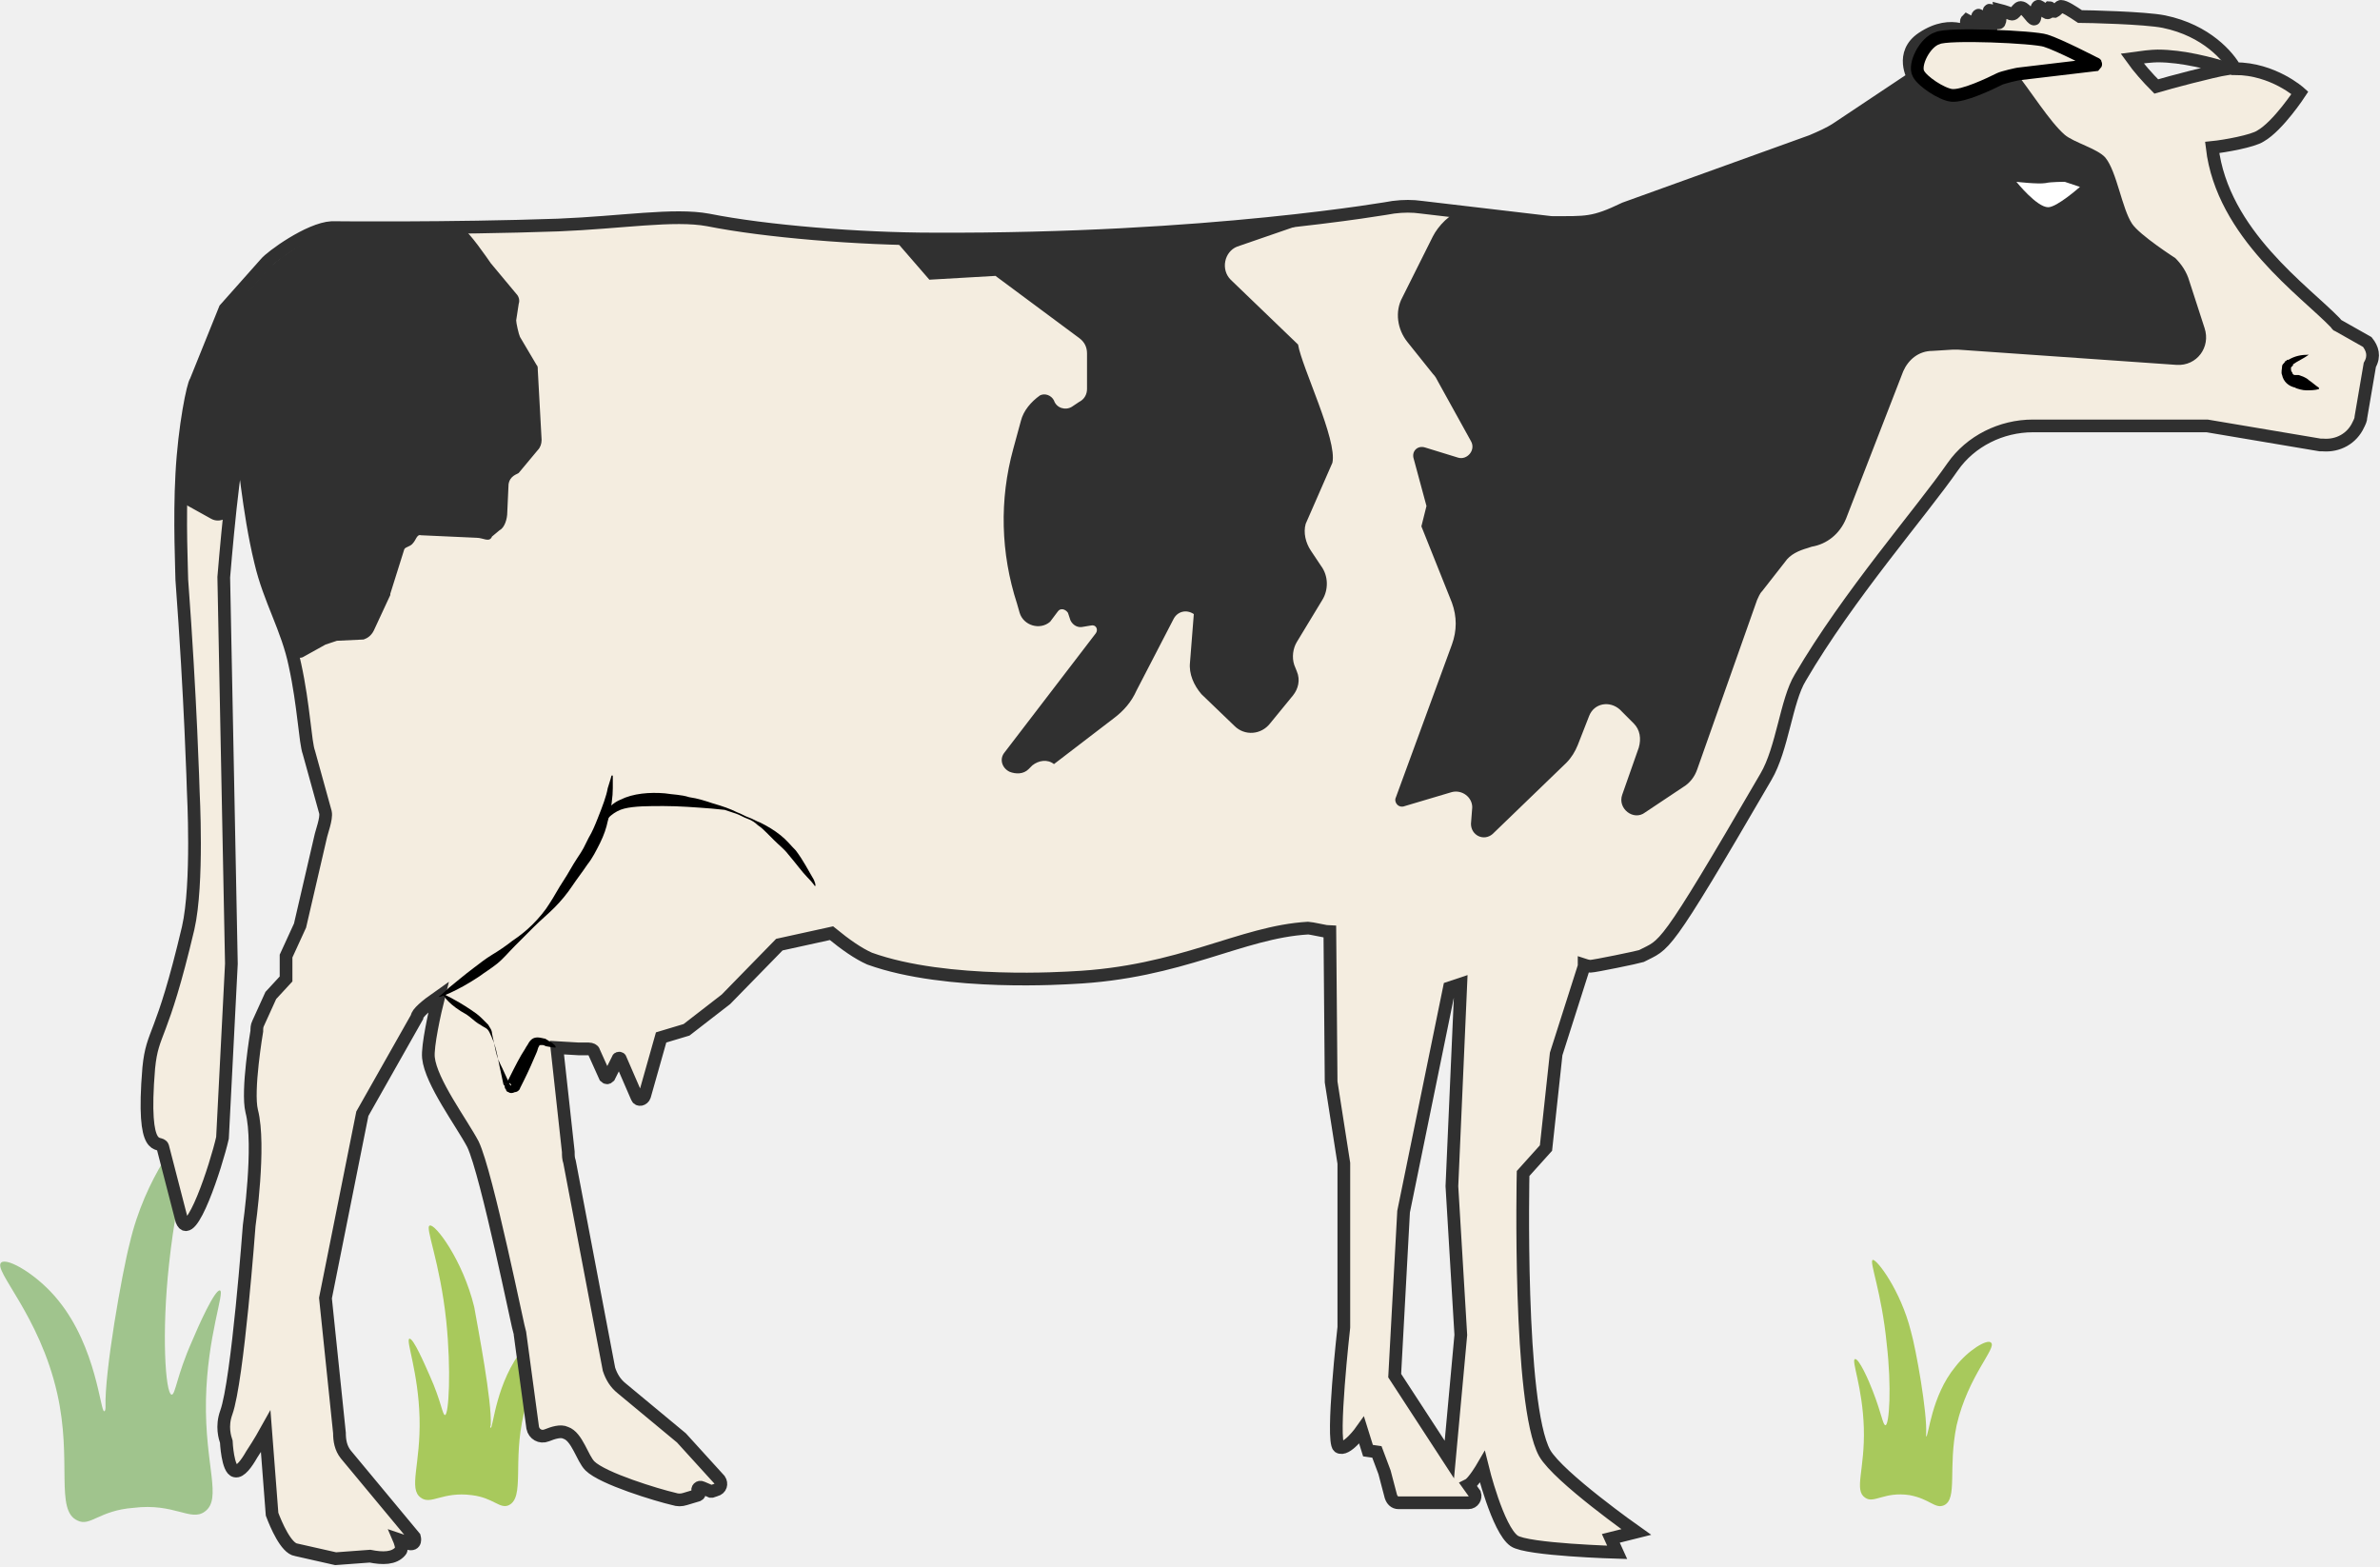
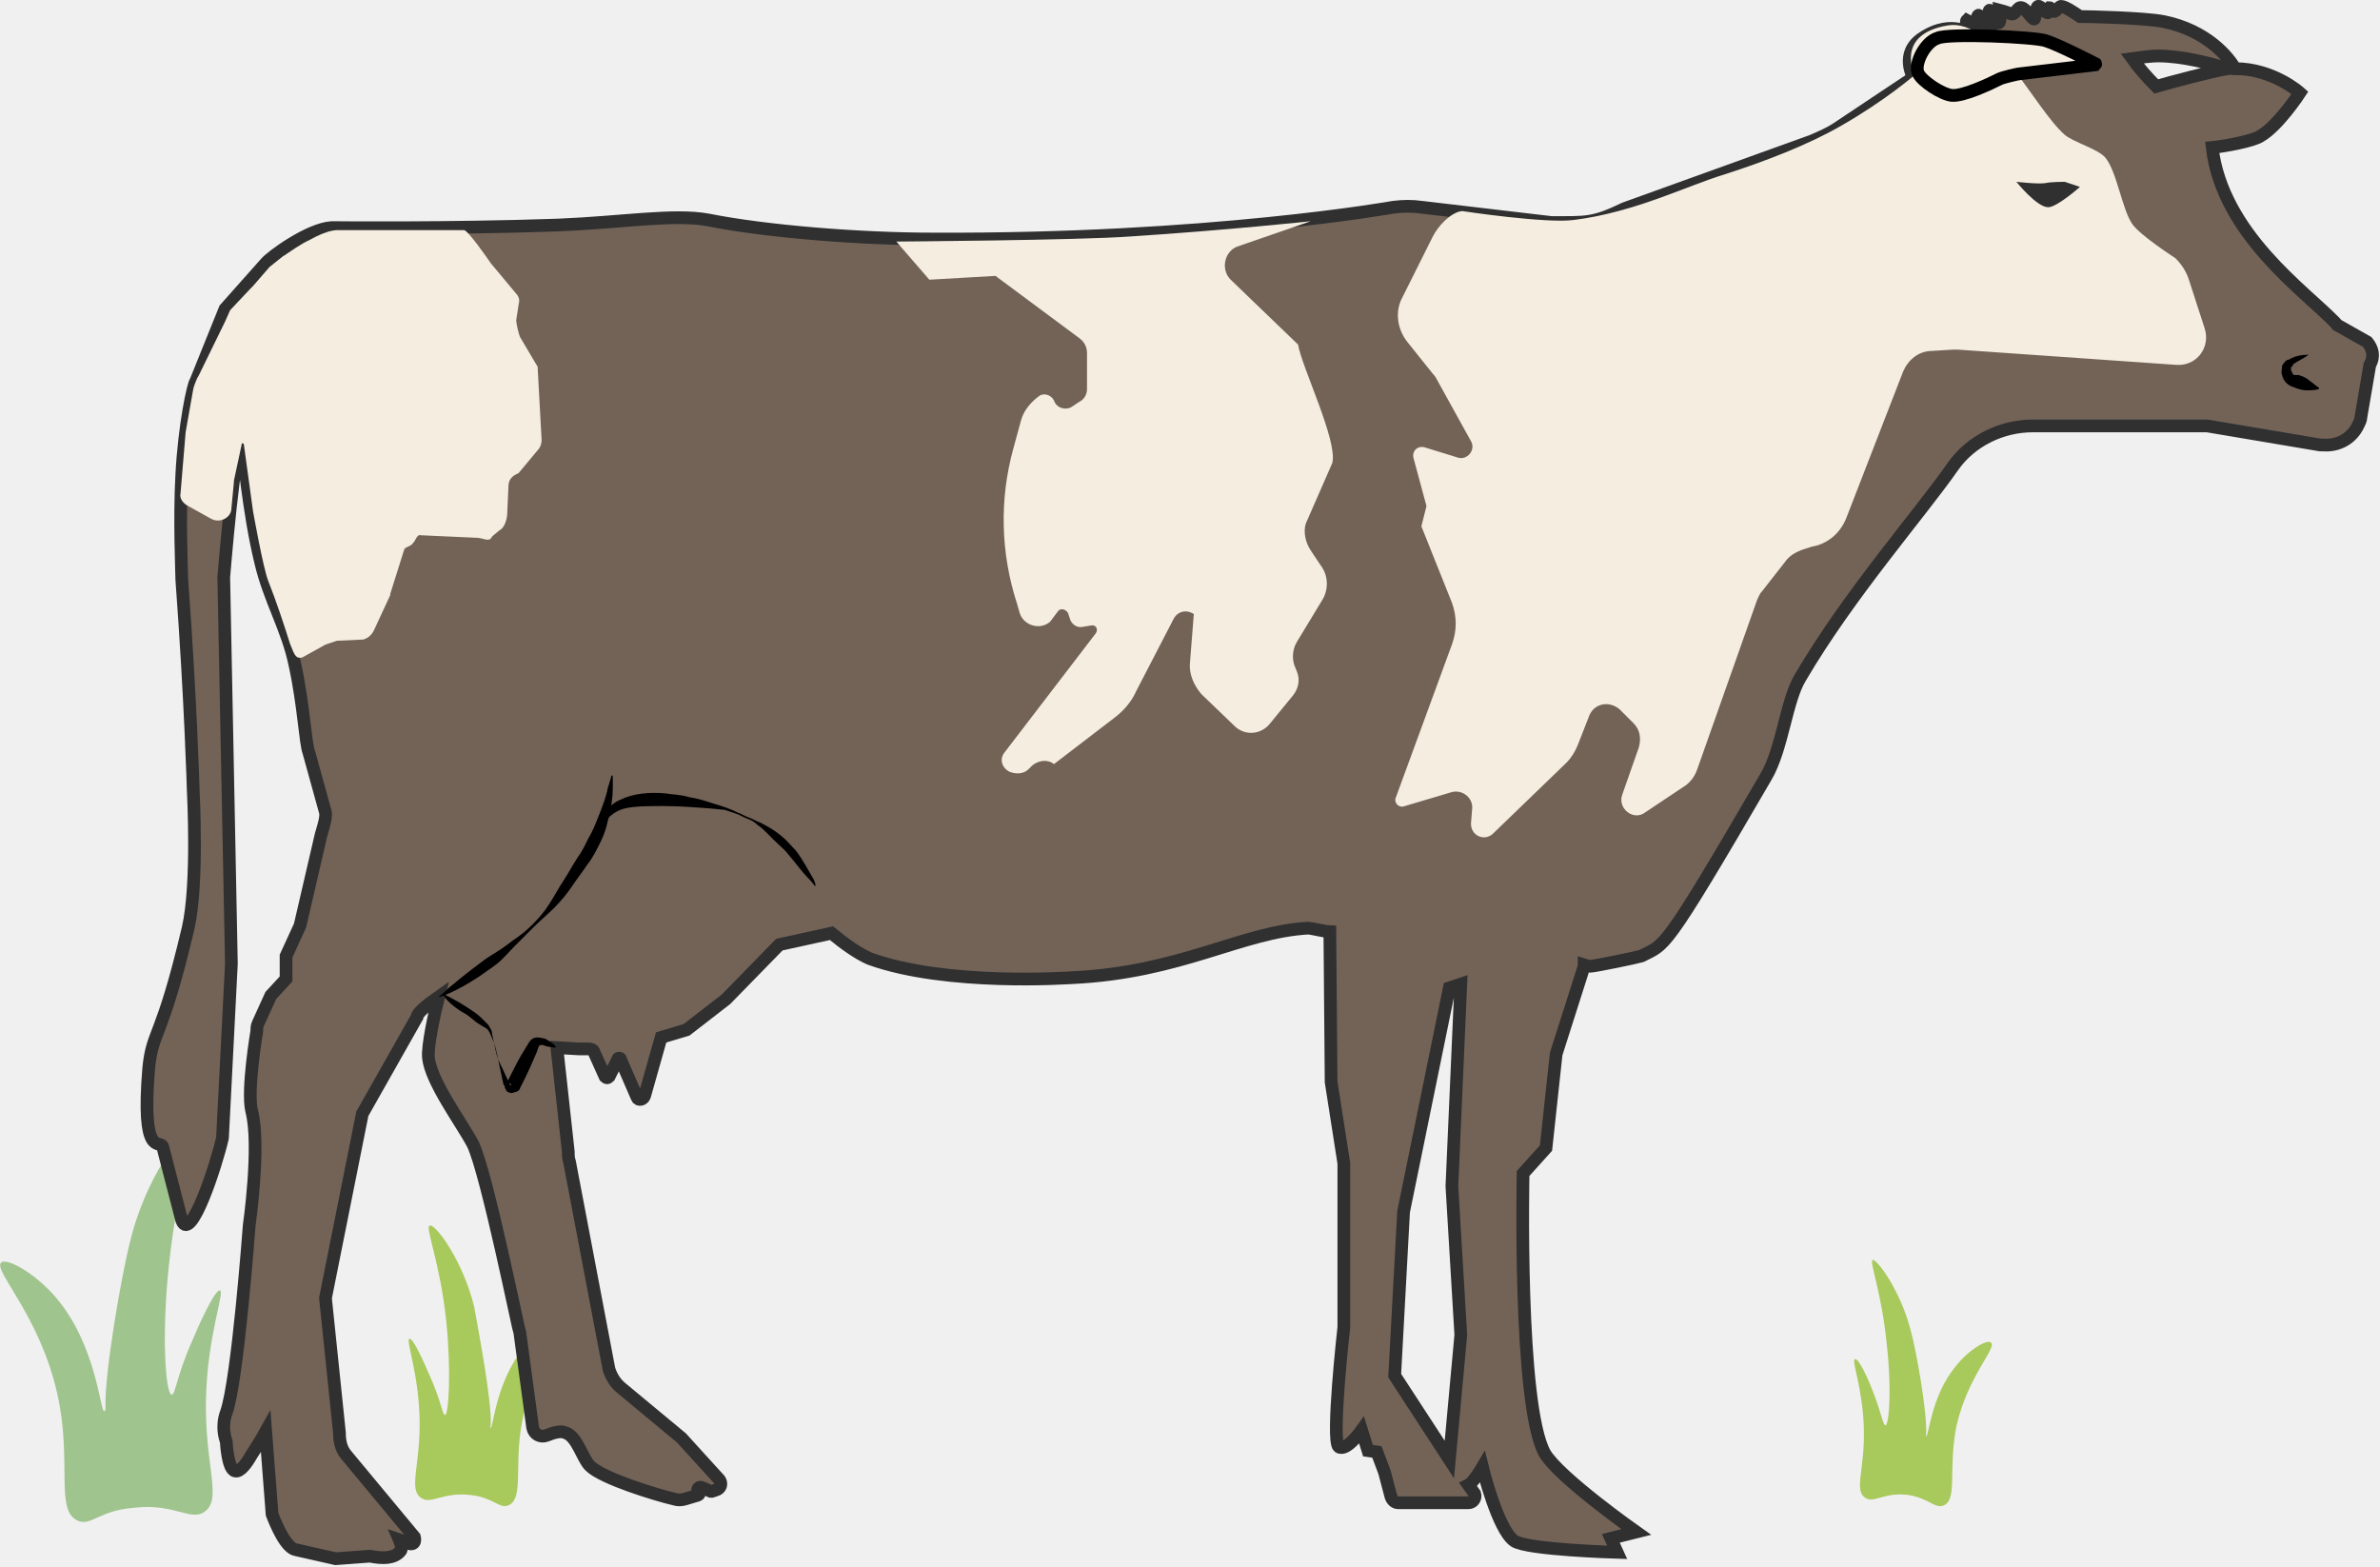
<svg xmlns="http://www.w3.org/2000/svg" viewBox="0 0 187.2 123.2">
  <path fill="#A8C95C" d="M40 118.4c1.3-.6.3-3.4 1.2-7.2 1-4.5 3.7-7 3.2-7.4-.4-.3-2.1.7-3.2 2.2-2.2 2.7-2.4 6.3-2.6 6.3-.1 0 0-.2 0-.2.1-1.9-1-7.6-1.3-9.3-.9-3.7-3.1-6.6-3.5-6.4-.4.1.8 2.8 1.3 7.5.4 3.9.2 7.4-.1 7.4-.2 0-.3-1.1-1.2-3.1-.4-.9-1.3-3-1.6-2.9-.3.1.7 2.6.8 6.2.1 3.7-.9 5.6.1 6.3.8.6 1.7-.5 4-.2 1.7.2 2.2 1.1 2.9.8z" />
  <path fill="#A0C48D" d="M6.1 119.6c-1.8-.8-.4-4.7-1.6-10-1.4-6.2-5.1-9.7-4.4-10.3.5-.4 2.9 1 4.5 3 3 3.7 3.3 8.8 3.6 8.7.1 0 .1-.3.1-.3-.1-2.7 1.3-10.6 1.9-12.9 1.2-5.2 4.3-9.1 4.8-8.9.5.2-1 3.9-1.7 10.5-.6 5.4-.3 10.2.2 10.3.3 0 .4-1.5 1.6-4.2.5-1.2 1.8-4.1 2.2-4 .4.1-1 3.6-1.1 8.6-.1 5.2 1.3 7.8-.1 8.8-1.1.8-2.4-.7-5.6-.3-2.7.2-3.4 1.5-4.4 1z" />
  <path fill="#A8C95C" d="M152.9 118.4c1.1-.5.3-2.9 1-6.3.9-3.9 3.2-6.1 2.7-6.5-.3-.3-1.8.6-2.8 1.9-1.9 2.3-2.1 5.5-2.3 5.5v-.2c.1-1.7-.8-6.7-1.2-8.1-.8-3.2-2.7-5.7-3-5.6-.3.1.7 2.5 1.1 6.6.4 3.4.2 6.4-.1 6.4-.2 0-.3-.9-1-2.7-.3-.8-1.1-2.6-1.4-2.5-.3.1.6 2.2.7 5.4.1 3.3-.8 4.9.1 5.5.7.5 1.5-.5 3.5-.2 1.6.3 2 1.1 2.7.8z" />
-   <path fill="#F4EDE0" d="M186.2 26.9l-2.3-1.3c-.1 0-.1-.1-.2-.2-2.4-2.5-8.9-7-9.7-13.8 1-.1 3.2-.5 3.8-.9 1.4-.8 3.1-3.4 3.1-3.4s-2.1-1.9-5.1-1.9c-.5-.9-2.2-3-5.6-3.7-1.5-.3-6-.4-6.6-.4-.6-.4-1.2-.8-1.5-.8-.1 0-.3.3-.5.4-.2 0-.3-.3-.4-.3-.1.1 0 .3-.1.4-.2.1-.6-.6-.8-.5-.2.1-.2 1-.3 1-.2 0-.6-.8-1-.9-.3-.1-.5.6-.8.5-.5-.2-.9-.3-.9-.3s.1 1-.1 1c-.1 0-.6-1-.7-1-.2 0 .3 1.3.1 1.4-.1.1-.9-1.1-1-1-.3.3.5.8.2 1l-1.1-.6c-.2.2.5 1.2.5 1.2s-1.6-1.4-4 .2c-1.8 1.2-.7 3.1-.7 3.1l-6 4c-.6.4-1.3.7-2 1l-14.7 5.3c-2.5 1.2-3 1.1-5.8 1.1l-10.2-1.2c-.7-.1-1.4-.1-2.2 0 0 0-14.5 2.6-36.2 2.5-5.8 0-13.2-.6-17.7-1.5-2.7-.5-6.8.2-11.8.4-8.5.3-17.8.2-17.8.2-1.8.1-4.8 2.3-5.2 2.8l-3.2 3.6-2.3 5.7c-.2.2-.9 3.5-1.1 7.3-.2 3.6 0 7.7 0 8.3.7 9.4.9 16.6.9 16.6 0 .1.4 7.3-.4 10.8-2.1 8.9-2.8 8-3.1 11-.6 7.2.9 5.6 1.1 6.2l1.5 5.8c.7 1.8 2.7-4.3 3.2-6.5l.7-13.7c0-.2-.6-30.2-.6-30.4 0 0 .9-11.1 1.4-10.2.2.3.5 4.9 1.5 9 .7 3 2.1 5.2 2.7 8.1.7 3.2.8 6.1 1.1 6.9l1.3 4.7c.1.5-.3 1.5-.4 2l-1.6 6.9-1.1 2.4V77l-1.2 1.3-1 2.2c-.1.2-.1.4-.1.6 0 0-.8 4.7-.4 6.3.7 2.7-.2 9-.2 9s-.9 12.2-1.8 14.7c-.4 1.1-.1 2 0 2.3 0 0 .1 2.2.7 2.3.4.1.9-.6 1.3-1.3.6-.9 1.1-1.8 1.1-1.8l.5 6.5c.3.8 1.1 2.7 1.9 2.8l3.1.7 2.7-.2c1 .2 1.9.2 2.4-.4.2-.2-.1-.9-.1-.9s.6.2.7.3c.7.2.5-.5.5-.5l-5.4-6.5c-.4-.5-.5-1.1-.5-1.7l-1.1-10.6 2.9-14.5 4.3-7.6c0-.3.7-.9 1.7-1.6-.3 1.2-.9 3.9-.8 4.8.2 1.9 2.6 5.1 3.5 6.8 1.1 2.3 3.6 14.7 3.7 14.9l1 7.4c.1.5.6.8 1.1.6.5-.2 1.1-.4 1.5-.2.9.3 1.3 2 1.9 2.6 1 1 5.3 2.3 6.6 2.6.3.1.6.1.9 0l1-.3c.2-.1.1-.3 0-.3-.1-.2.1-.4.3-.3l.7.3h.1l.3-.1c.4-.1.5-.5.3-.8l-3-3.3-4.7-3.9c-.5-.4-.8-.9-1-1.5l-3.1-16.3c-.1-.3-.1-.5-.1-.8l-.9-8.2 1.7.1h.8c.2 0 .4.1.4.2l.9 2c.1.1.2.1.3 0l.7-1.4c0-.1.2-.1.2 0l1.3 3c.1.3.5.2.6-.1l1.3-4.6 2-.6 3.1-2.4 4.2-4.3 4.1-.9c1.1.9 2.1 1.6 3 2 6.1 2.2 15.7 1.5 15.9 1.5 8.6-.4 13.3-3.6 18.6-3.9.2 0 1.5.3 1.7.3l.1 11.8 1 6.4v12.9s-1 8.9-.4 9.4c.6.4 1.8-1.3 1.8-1.3l.5 1.6.7.1.6 1.6.5 1.9c.1.3.3.5.6.5h5.5c.4 0 .6-.4.5-.7l-.5-.7c.4-.2 1.1-1.4 1.1-1.4s1.2 4.9 2.5 5.8c1 .7 8.1.9 8.1.9l-.5-1.1 2-.5s-6.1-4.3-7.2-6.2c-2.1-3.8-1.7-22-1.7-22l1.8-2 .8-7.4 2.2-6.9v-.1c.3.1.5.1.5.1.3 0 3.7-.7 4-.8 1.9-1 1.6 0 9.8-14.1 1.3-2.2 1.6-6 2.7-7.8 3.8-6.5 9.5-13 12-16.6 1.4-2 3.8-3.2 6.3-3.2h13.7l8.9 1.5h.2c1.2.1 2.3-.5 2.8-1.6.1-.2.2-.4.2-.6l.7-4.1c.4-.7.2-1.3-.2-1.8zM114.9 105l-.9 9.8-4.3-6.6.7-12.9 3.6-17.6.9-.3-.7 15.9.7 11.7zm54.7-98.2c-.7-.7-1.4-1.5-1.9-2.2.7-.1 1.6-.2 2-.2 2 0 4.2.6 5.5 1-1.2.2-4.6 1.1-5.6 1.4z" />
+   <path fill="#736357" d="M186.2 26.9l-2.3-1.3c-.1 0-.1-.1-.2-.2-2.4-2.5-8.9-7-9.7-13.8 1-.1 3.2-.5 3.8-.9 1.4-.8 3.1-3.4 3.1-3.4s-2.1-1.9-5.1-1.9c-.5-.9-2.2-3-5.6-3.7-1.5-.3-6-.4-6.6-.4-.6-.4-1.2-.8-1.5-.8-.1 0-.3.3-.5.4-.2 0-.3-.3-.4-.3-.1.1 0 .3-.1.4-.2.1-.6-.6-.8-.5-.2.1-.2 1-.3 1-.2 0-.6-.8-1-.9-.3-.1-.5.6-.8.5-.5-.2-.9-.3-.9-.3s.1 1-.1 1c-.1 0-.6-1-.7-1-.2 0 .3 1.3.1 1.4-.1.1-.9-1.1-1-1-.3.3.5.8.2 1l-1.1-.6c-.2.2.5 1.2.5 1.2s-1.6-1.4-4 .2c-1.8 1.2-.7 3.1-.7 3.1l-6 4c-.6.4-1.3.7-2 1l-14.7 5.3c-2.5 1.2-3 1.1-5.8 1.1l-10.2-1.2c-.7-.1-1.4-.1-2.2 0 0 0-14.5 2.6-36.2 2.5-5.8 0-13.2-.6-17.7-1.5-2.7-.5-6.8.2-11.8.4-8.5.3-17.8.2-17.8.2-1.8.1-4.8 2.3-5.2 2.8l-3.2 3.6-2.3 5.7c-.2.2-.9 3.5-1.1 7.3-.2 3.6 0 7.7 0 8.3.7 9.4.9 16.6.9 16.6 0 .1.4 7.3-.4 10.8-2.1 8.9-2.8 8-3.1 11-.6 7.2.9 5.6 1.1 6.2l1.5 5.8c.7 1.8 2.7-4.3 3.2-6.5l.7-13.7c0-.2-.6-30.2-.6-30.4 0 0 .9-11.1 1.4-10.2.2.3.5 4.9 1.5 9 .7 3 2.1 5.2 2.7 8.1.7 3.2.8 6.1 1.1 6.9l1.3 4.7c.1.5-.3 1.5-.4 2l-1.6 6.9-1.1 2.4V77l-1.2 1.3-1 2.2c-.1.2-.1.4-.1.6 0 0-.8 4.7-.4 6.3.7 2.7-.2 9-.2 9s-.9 12.2-1.8 14.7c-.4 1.1-.1 2 0 2.3 0 0 .1 2.2.7 2.3.4.1.9-.6 1.3-1.3.6-.9 1.1-1.8 1.1-1.8l.5 6.5c.3.8 1.1 2.7 1.9 2.8l3.1.7 2.7-.2c1 .2 1.9.2 2.4-.4.2-.2-.1-.9-.1-.9s.6.2.7.3c.7.2.5-.5.5-.5l-5.4-6.5c-.4-.5-.5-1.1-.5-1.7l-1.1-10.6 2.9-14.5 4.3-7.6c0-.3.7-.9 1.7-1.6-.3 1.2-.9 3.9-.8 4.8.2 1.9 2.6 5.1 3.5 6.8 1.1 2.3 3.6 14.7 3.7 14.9l1 7.4c.1.5.6.8 1.1.6.5-.2 1.1-.4 1.5-.2.9.3 1.3 2 1.9 2.6 1 1 5.3 2.3 6.6 2.6.3.1.6.1.9 0l1-.3c.2-.1.1-.3 0-.3-.1-.2.1-.4.3-.3l.7.3h.1l.3-.1c.4-.1.5-.5.3-.8l-3-3.3-4.7-3.9c-.5-.4-.8-.9-1-1.5l-3.1-16.3c-.1-.3-.1-.5-.1-.8l-.9-8.2 1.7.1h.8c.2 0 .4.1.4.2l.9 2c.1.1.2.1.3 0l.7-1.4c0-.1.2-.1.2 0l1.3 3c.1.3.5.2.6-.1l1.3-4.6 2-.6 3.1-2.4 4.2-4.3 4.1-.9c1.1.9 2.1 1.6 3 2 6.1 2.2 15.7 1.5 15.9 1.5 8.6-.4 13.3-3.6 18.6-3.9.2 0 1.5.3 1.7.3l.1 11.8 1 6.4v12.9s-1 8.9-.4 9.4c.6.4 1.8-1.3 1.8-1.3l.5 1.6.7.1.6 1.6.5 1.9c.1.3.3.5.6.5h5.5c.4 0 .6-.4.5-.7l-.5-.7c.4-.2 1.1-1.4 1.1-1.4s1.2 4.9 2.5 5.8c1 .7 8.1.9 8.1.9l-.5-1.1 2-.5s-6.1-4.3-7.2-6.2c-2.1-3.8-1.7-22-1.7-22l1.8-2 .8-7.4 2.2-6.9v-.1c.3.1.5.1.5.1.3 0 3.7-.7 4-.8 1.9-1 1.6 0 9.8-14.1 1.3-2.2 1.6-6 2.7-7.8 3.8-6.5 9.5-13 12-16.6 1.4-2 3.8-3.2 6.3-3.2H173.6l8.9 1.5h.2c1.2.1 2.3-.5 2.8-1.6.1-.2.2-.4.2-.6l.7-4.1c.4-.7.2-1.3-.2-1.8zM114.9 105l-.9 9.8-4.3-6.6.7-12.9 3.6-17.6.9-.3-.7 15.9.7 11.7zm54.7-98.2c-.7-.7-1.4-1.5-1.9-2.2.7-.1 1.6-.2 2-.2 2 0 4.2.6 5.5 1-1.2.2-4.6 1.1-5.6 1.4z" />
  <g fill="none" stroke="#303030" stroke-miterlimit="10">
-     <path d="M186.2 26.9l-2.3-1.3c-.1 0-.1-.1-.2-.2-2.4-2.5-8.9-7-9.7-13.8 1-.1 3.2-.5 3.8-.9 1.4-.8 3.1-3.4 3.1-3.4s-2.1-1.9-5.1-1.9c-.5-.9-2.2-3-5.6-3.7-1.5-.3-6-.4-6.6-.4-.6-.4-1.2-.8-1.5-.8-.1 0-.3.3-.5.4-.2 0-.3-.3-.4-.3-.1.1 0 .3-.1.4-.2.1-.6-.6-.8-.5-.2.1-.2 1-.3 1-.2 0-.6-.8-1-.9-.3-.1-.5.6-.8.5-.5-.2-.9-.3-.9-.3s.1 1-.1 1c-.1 0-.6-1-.7-1-.2 0 .3 1.3.1 1.4-.1.1-.9-1.1-1-1-.3.3.5.8.2 1l-1.1-.6c-.2.2.5 1.2.5 1.2s-1.6-1.4-4 .2c-1.8 1.2-.7 3.1-.7 3.1l-6 4c-.6.4-1.3.7-2 1l-14.7 5.3c-2.5 1.2-3 1.1-5.8 1.1l-10.2-1.2c-.7-.1-1.4-.1-2.2 0 0 0-14.5 2.6-36.2 2.5-5.8 0-13.2-.6-17.7-1.5-2.7-.5-6.8.2-11.8.4-8.5.3-17.8.2-17.8.2-1.8.1-4.8 2.3-5.2 2.8l-3.2 3.6-2.3 5.7c-.2.2-.9 3.5-1.1 7.3-.2 3.6 0 7.7 0 8.3.7 9.4.9 16.6.9 16.6 0 .1.4 7.3-.4 10.8-2.1 8.9-2.8 8-3.1 11-.6 7.2.9 5.6 1.1 6.2l1.5 5.8c.7 1.8 2.7-4.3 3.2-6.5l.7-13.7c0-.2-.6-30.2-.6-30.4 0 0 .9-11.1 1.4-10.2.2.3.5 4.9 1.5 9 .7 3 2.1 5.2 2.7 8.1.7 3.2.8 6.1 1.1 6.9l1.3 4.7c.1.5-.3 1.5-.4 2l-1.6 6.9-1.1 2.4V77l-1.2 1.3-1 2.2c-.1.2-.1.4-.1.6 0 0-.8 4.7-.4 6.3.7 2.7-.2 9-.2 9s-.9 12.2-1.8 14.7c-.4 1.1-.1 2 0 2.3 0 0 .1 2.2.7 2.3.4.1.9-.6 1.3-1.3.6-.9 1.1-1.8 1.1-1.8l.5 6.5c.3.8 1.1 2.7 1.9 2.8l3.1.7 2.7-.2c1 .2 1.9.2 2.4-.4.2-.2-.1-.9-.1-.9s.6.2.7.3c.7.2.5-.5.5-.5l-5.4-6.5c-.4-.5-.5-1.1-.5-1.7l-1.1-10.6 2.9-14.5 4.3-7.6c0-.3.7-.9 1.7-1.6-.3 1.2-.9 3.9-.8 4.8.2 1.9 2.6 5.1 3.5 6.8 1.1 2.3 3.6 14.7 3.7 14.9l1 7.4c.1.5.6.8 1.1.6.5-.2 1.1-.4 1.5-.2.9.3 1.3 2 1.9 2.6 1 1 5.3 2.3 6.6 2.6.3.1.6.1.9 0l1-.3c.2-.1.1-.3 0-.3-.1-.2.1-.4.3-.3l.7.3h.1l.3-.1c.4-.1.5-.5.3-.8l-3-3.3-4.7-3.9c-.5-.4-.8-.9-1-1.5l-3.1-16.3c-.1-.3-.1-.5-.1-.8l-.9-8.2 1.7.1h.8c.2 0 .4.1.4.2l.9 2c.1.1.2.1.3 0l.7-1.4c0-.1.2-.1.2 0l1.3 3c.1.3.5.2.6-.1l1.3-4.6 2-.6 3.1-2.4 4.2-4.3 4.1-.9c1.1.9 2.1 1.6 3 2 6.1 2.2 15.7 1.5 15.9 1.5 8.6-.4 13.3-3.6 18.6-3.9.2 0 1.5.3 1.7.3l.1 11.8 1 6.4v12.9s-1 8.9-.4 9.4c.6.4 1.8-1.3 1.8-1.3l.5 1.6.7.1.6 1.6.5 1.9c.1.3.3.5.6.5h5.5c.4 0 .6-.4.5-.7l-.5-.7c.4-.2 1.1-1.4 1.1-1.4s1.2 4.9 2.5 5.8c1 .7 8.1.9 8.1.9l-.5-1.1 2-.5s-6.1-4.3-7.2-6.2c-2.1-3.8-1.7-22-1.7-22l1.8-2 .8-7.4 2.2-6.9v-.1c.3.1.5.1.5.1.3 0 3.7-.7 4-.8 1.9-1 1.6 0 9.8-14.1 1.3-2.2 1.6-6 2.7-7.8 3.8-6.5 9.5-13 12-16.6 1.4-2 3.8-3.2 6.3-3.2h13.7l8.9 1.5h.2c1.2.1 2.3-.5 2.8-1.6.1-.2.2-.4.2-.6l.7-4.1c.4-.7.2-1.3-.2-1.8z" />
-     <path d="M114.9 105l-.9 9.8-4.3-6.6.7-12.9 3.6-17.6.9-.3-.7 15.9.7 11.7zm54.7-98.2c-.7-.7-1.4-1.5-1.9-2.2.7-.1 1.6-.2 2-.2 2 0 4.2.6 5.5 1-1.2.2-4.6 1.1-5.6 1.4z" />
+     <path d="M186.2 26.9l-2.3-1.3c-.1 0-.1-.1-.2-.2-2.4-2.5-8.9-7-9.7-13.8 1-.1 3.2-.5 3.8-.9 1.4-.8 3.1-3.4 3.1-3.4s-2.1-1.9-5.1-1.9c-.5-.9-2.2-3-5.6-3.7-1.5-.3-6-.4-6.6-.4-.6-.4-1.2-.8-1.5-.8-.1 0-.3.3-.5.4-.2 0-.3-.3-.4-.3-.1.1 0 .3-.1.4-.2.1-.6-.6-.8-.5-.2.1-.2 1-.3 1-.2 0-.6-.8-1-.9-.3-.1-.5.6-.8.5-.5-.2-.9-.3-.9-.3s.1 1-.1 1c-.1 0-.6-1-.7-1-.2 0 .3 1.3.1 1.4-.1.1-.9-1.1-1-1-.3.3.5.8.2 1l-1.1-.6c-.2.2.5 1.2.5 1.2s-1.6-1.4-4 .2c-1.8 1.2-.7 3.1-.7 3.1l-6 4c-.6.4-1.3.7-2 1l-14.7 5.3c-2.5 1.2-3 1.1-5.8 1.1l-10.2-1.2c-.7-.1-1.4-.1-2.2 0 0 0-14.5 2.6-36.2 2.5-5.8 0-13.2-.6-17.7-1.5-2.7-.5-6.8.2-11.8.4-8.5.3-17.8.2-17.8.2-1.8.1-4.8 2.3-5.2 2.8l-3.2 3.6-2.3 5.7c-.2.2-.9 3.5-1.1 7.3-.2 3.6 0 7.7 0 8.3.7 9.4.9 16.6.9 16.6 0 .1.4 7.3-.4 10.8-2.1 8.9-2.8 8-3.1 11-.6 7.2.9 5.6 1.1 6.2l1.5 5.8c.7 1.8 2.7-4.3 3.2-6.5l.7-13.7c0-.2-.6-30.2-.6-30.4 0 0 .9-11.1 1.4-10.2.2.3.5 4.9 1.5 9 .7 3 2.1 5.2 2.7 8.1.7 3.2.8 6.1 1.1 6.9l1.3 4.7c.1.5-.3 1.5-.4 2l-1.6 6.9-1.1 2.4V77l-1.2 1.3-1 2.2c-.1.2-.1.4-.1.6 0 0-.8 4.7-.4 6.3.7 2.7-.2 9-.2 9s-.9 12.2-1.8 14.7c-.4 1.1-.1 2 0 2.3 0 0 .1 2.2.7 2.3.4.1.9-.6 1.3-1.3.6-.9 1.1-1.8 1.1-1.8l.5 6.5c.3.8 1.1 2.7 1.9 2.8l3.1.7 2.7-.2c1 .2 1.9.2 2.4-.4.2-.2-.1-.9-.1-.9s.6.2.7.3c.7.2.5-.5.5-.5l-5.4-6.5c-.4-.5-.5-1.1-.5-1.7l-1.1-10.6 2.9-14.5 4.3-7.6c0-.3.7-.9 1.7-1.6-.3 1.2-.9 3.9-.8 4.8.2 1.9 2.6 5.1 3.5 6.8 1.1 2.3 3.6 14.7 3.7 14.9l1 7.4c.1.5.6.8 1.1.6.5-.2 1.1-.4 1.5-.2.9.3 1.3 2 1.9 2.6 1 1 5.3 2.3 6.6 2.6.3.1.6.1.9 0l1-.3c.2-.1.1-.3 0-.3-.1-.2.1-.4.3-.3l.7.3h.1l.3-.1c.4-.1.5-.5.3-.8l-3-3.3-4.7-3.9c-.5-.4-.8-.9-1-1.5l-3.1-16.3c-.1-.3-.1-.5-.1-.8l-.9-8.2 1.7.1h.8c.2 0 .4.1.4.2l.9 2c.1.1.2.1.3 0l.7-1.4c0-.1.2-.1.2 0l1.3 3c.1.3.5.2.6-.1l1.3-4.6 2-.6 3.1-2.4 4.2-4.3 4.1-.9c1.1.9 2.1 1.6 3 2 6.1 2.2 15.7 1.5 15.9 1.5 8.6-.4 13.3-3.6 18.6-3.9.2 0 1.5.3 1.7.3l.1 11.8 1 6.4v12.9s-1 8.9-.4 9.4c.6.4 1.8-1.3 1.8-1.3l.5 1.6.7.1.6 1.6.5 1.9c.1.3.3.5.6.5h5.5c.4 0 .6-.4.5-.7l-.5-.7c.4-.2 1.1-1.4 1.1-1.4s1.2 4.9 2.5 5.8c1 .7 8.1.9 8.1.9l-.5-1.1 2-.5s-6.1-4.3-7.2-6.2c-2.1-3.8-1.7-22-1.7-22l1.8-2 .8-7.4 2.2-6.9v-.1c.3.1.5.1.5.1.3 0 3.7-.7 4-.8 1.9-1 1.6 0 9.8-14.1 1.3-2.2 1.6-6 2.7-7.8 3.8-6.5 9.5-13 12-16.6 1.4-2 3.8-3.2 6.3-3.2H173.6l8.9 1.5h.2c1.2.1 2.3-.5 2.8-1.6.1-.2.2-.4.2-.6l.7-4.1c.4-.7.2-1.3-.2-1.8z" />
+     <path d="M114.9 105l-.9 9.8-4.3-6.6.7-12.9 3.6-17.6.9-.3-.7 15.9.7 11.7zM169.6 6.8c-.7-.7-1.4-1.5-1.9-2.2.7-.1 1.6-.2 2-.2 2 0 4.2.6 5.5 1-1.2.2-4.6 1.1-5.6 1.4z" />
  </g>
  <path fill="none" d="M34.9 78.3l3 2.4c.3.3.6.6.7 1l1.2 4c.1.2.3.2.4 0l1.6-3.3c.1-.3.5-.4.7-.3l1 .4" />
-   <path d="M34.9 78.2s.9.4 2.1 1.2c.3.2.6.4.9.7l.5.5c.1.2.3.4.3.7.1.5.2.9.3 1.4.1.5.3.9.5 1.3s.4.9.6 1.3l.1.1v-.1l-.1-.1h-.2c-.1 0-.1.1-.1.1l.3-.6c.4-.8.8-1.6 1.2-2.2.1-.2.2-.3.3-.5.2-.3.4-.4.7-.4.2 0 .5.1.6.1.1.1.2.1.3.2.4.2.5.4.5.4v.1s-.2 0-.7-.1c-.1 0-.2-.1-.3-.1h-.2c-.1 0-.1.1-.1.1-.1.1-.1.3-.2.5-.3.7-.6 1.4-1 2.2l-.3.6c0 .1-.2.3-.4.3-.2.1-.4.1-.5 0-.1 0-.2-.1-.2-.2-.1-.1-.1-.2-.1-.2 0-.1 0-.1-.1-.2-.1-.5-.2-.9-.3-1.4-.1-.5-.2-1-.3-1.4-.1-.4-.3-.9-.5-1.3-.1-.2-.2-.3-.4-.4-.2-.1-.3-.2-.5-.3-.3-.2-.6-.5-.9-.7-1.3-.7-1.9-1.5-1.8-1.6zm29.2-8.5s-.2-.3-.6-.7c-.4-.4-.9-1.1-1.5-1.8-.3-.4-.7-.7-1.1-1.1l-.6-.6c-.2-.2-.4-.4-.7-.6-.2-.2-.5-.4-.8-.5-.3-.1-.6-.3-.9-.4l-.9-.3-1-.1c-1.3-.1-2.6-.2-3.8-.2-1.2 0-2.3 0-3.1.2-.8.2-1.4.8-1.7 1.3-.3.5-.4.8-.4.8h-.1s0-.3.2-.9c.1-.3.3-.6.5-1 .3-.3.7-.7 1.2-.9 1-.5 2.3-.6 3.5-.5.6.1 1.3.1 1.9.3.7.1 1.3.3 1.9.5.7.2 1.3.4 1.9.7.3.1.6.3.9.4.3.1.6.3.9.4.6.3 1.1.6 1.6 1s.8.8 1.2 1.2c.6.8 1 1.6 1.3 2.1.2.3.3.7.2.7z" />
+   <path d="M34.9 78.2s.9.4 2.1 1.2c.3.2.6.4.9.7l.5.5c.1.2.3.4.3.7.1.5.2.9.3 1.4.1.5.3.9.5 1.3s.4.9.6 1.3l.1.1v-.1l-.1-.1h-.2c-.1 0-.1.1-.1.1l.3-.6c.4-.8.8-1.6 1.2-2.2.1-.2.2-.3.3-.5.2-.3.4-.4.7-.4.2 0 .5.1.6.1.1.1.2.1.3.2.4.2.5.4.5.4v.1s-.2 0-.7-.1c-.1 0-.2-.1-.3-.1h-.2c-.1 0-.1.1-.1.1-.1.1-.1.3-.2.5-.3.7-.6 1.4-1 2.2l-.3.6c0 .1-.2.3-.4.3-.2.1-.4.1-.5 0-.1 0-.2-.1-.2-.2-.1-.1-.1-.2-.1-.2 0-.1 0-.1-.1-.2-.1-.5-.2-.9-.3-1.4-.1-.5-.2-1-.3-1.4-.1-.4-.3-.9-.5-1.3-.1-.2-.2-.3-.4-.4-.2-.1-.3-.2-.5-.3-.3-.2-.6-.5-.9-.7-1.3-.7-1.9-1.5-1.8-1.6zM64.1 69.7s-.2-.3-.6-.7c-.4-.4-.9-1.1-1.5-1.8-.3-.4-.7-.7-1.1-1.1l-.6-.6c-.2-.2-.4-.4-.7-.6-.2-.2-.5-.4-.8-.5-.3-.1-.6-.3-.9-.4l-.9-.3-1-.1c-1.3-.1-2.6-.2-3.8-.2-1.2 0-2.3 0-3.1.2-.8.2-1.4.8-1.7 1.3-.3.5-.4.8-.4.8h-.1s0-.3.2-.9c.1-.3.3-.6.5-1 .3-.3.7-.7 1.2-.9 1-.5 2.3-.6 3.5-.5.6.1 1.3.1 1.9.3.7.1 1.3.3 1.9.5.7.2 1.3.4 1.9.7.3.1.6.3.9.4.3.1.6.3.9.4.6.3 1.1.6 1.6 1s.8.8 1.2 1.2c.6.8 1 1.6 1.3 2.1.2.3.3.7.2.7z" />
  <path fill="none" d="M181.6 27.8l-1.4.6-.1.1c-.6.5-.2 1.4.6 1.5l1.7.5" />
-   <path d="M181.6 27.9c-.4.3-.9.5-1.3.8h.1l-.1.1-.1.1v.1c0 .1 0 .2.1.3 0 .1.1.2.2.2h.3c.3.1.6.2.8.4.3.2.5.4.8.6v.1c-.3.1-.7.1-1 .1-.3 0-.6-.1-.9-.2h.1c-.6-.1-1-.5-1.1-1-.1-.2 0-.5 0-.7 0-.1.1-.2.2-.3 0-.1.1-.1.1-.1l.1-.1h.1c.5-.3 1-.4 1.6-.4zM34.5 78.4s.3-.2.8-.7c.5-.4 1.2-1 2-1.6.4-.3.9-.7 1.4-1 .5-.3 1.1-.7 1.6-1.1.6-.4 1.1-.8 1.6-1.3s1-1.1 1.3-1.6c.4-.6.7-1.2 1.1-1.8.4-.6.7-1.2 1.1-1.8.2-.3.4-.6.5-.8l.4-.8c.3-.5.5-1 .7-1.5.4-1 .7-1.8.8-2.4.2-.6.3-1 .3-1h.1v1c0 .6-.1 1.6-.4 2.6-.1.5-.3 1.1-.6 1.7-.3.6-.6 1.2-1 1.7-.4.6-.8 1.1-1.2 1.7-.4.6-.9 1.2-1.4 1.7-.5.5-1.1 1-1.6 1.5l-1.5 1.5c-.5.5-.9 1-1.4 1.4-.5.4-1 .7-1.4 1-1.8 1.2-3.2 1.7-3.2 1.6z" />
-   <path d="M23.8 51.7l1.8-1 .9-.3 2.1-.1c.3-.1.6-.3.8-.7l1.3-2.8v-.1l1.1-3.5c.1-.2.5-.2.7-.5.2-.2.3-.7.6-.6l4.4.2c.5 0 1 .4 1.2-.1l.6-.5c.4-.2.6-.9.6-1.4l.1-2.2c.1-.7.7-.8.8-.9l1.5-1.8c.2-.2.3-.5.3-.8l-.3-5.5c0-.2 0-.3-.1-.4l-1.3-2.2c-.1-.2-.3-1.1-.3-1.3l.2-1.3c.1-.3 0-.6-.2-.8l-2-2.4c-.2-.3-1.8-2.6-2.1-2.6h-10c-.2 0-.7.1-.9.2 0 0-.4.1-1.3.6-.5.2-1.8 1.1-1.8 1.1-.1.1-.2.1-.3.2l-1 .8-1.3 1.5-.2.2-1.6 1.7-.4.9-2.1 4.3c-.1.1-.4.9-.4 1l-.6 3.4-.4 4.8c-.1.4.2.8.6 1l1.8 1c.7.4 1.6-.1 1.6-.8l.2-2.1v-.1L19 35c0-.2.2-.2.2.1l.7 5.1s.8 4.5 1.2 5.5c.6 1.5 1.3 3.6 1.7 4.9.3.7.4 1.3 1 1.1zM70.5 19l2.6 3 5.2-.3 6.6 4.9c.4.3.6.7.6 1.2v2.8c0 .4-.2.8-.6 1l-.6.4c-.5.3-1.2.1-1.4-.5-.2-.4-.7-.6-1.1-.4-.7.5-1.3 1.2-1.5 2l-.6 2.2c-1.1 4-1 8.2.3 12.2l.2.7c.3 1 1.6 1.4 2.4.7l.6-.8c.2-.3.6-.2.8.1l.2.6c.2.4.6.6 1 .5l.6-.1c.4-.1.6.3.4.6L79 59.2c-.4.5-.2 1.2.4 1.5.5.2 1.1.2 1.5-.2l.3-.3c.5-.4 1.2-.5 1.7-.1l4.7-3.6c.8-.6 1.4-1.3 1.8-2.2l2.9-5.6c.3-.6 1-.8 1.6-.4l-.3 3.8c-.1.9.3 1.8.9 2.5l2.6 2.5c.8.8 2.1.7 2.8-.2l1.8-2.2c.4-.5.6-1.2.3-1.9l-.2-.5c-.2-.6-.1-1.3.2-1.8l2-3.3c.5-.8.5-1.9-.1-2.7l-.8-1.2c-.4-.6-.6-1.4-.4-2.1l2.1-4.8c.4-1.8-2.4-7.5-2.7-9.3L96.8 22c-.8-.8-.5-2.2.5-2.6l5.8-2s-6.5.7-14.2 1.2c-4.1.3-18.4.4-18.4.4zm42.2-.4l-2.4 4.8c-.6 1.1-.4 2.5.4 3.5l2 2.5c.2.2.3.4.4.6l2.6 4.7c.4.7-.3 1.5-1 1.3l-2.6-.8c-.6-.2-1.1.3-.9.9l1 3.7-.4 1.6 2.4 6c.4 1.1.4 2.2 0 3.3l-4.4 12c-.2.4.2.9.7.7l3.7-1.1c.8-.2 1.6.4 1.6 1.2l-.1 1.3c0 .9 1 1.4 1.7.8l5.8-5.6c.4-.4.7-.9.9-1.4l.9-2.3c.4-1 1.6-1.2 2.4-.5l1.1 1.1c.5.5.6 1.2.4 1.9l-1.3 3.7c-.4 1.1.9 2.1 1.8 1.4l3-2c.5-.3.9-.8 1.1-1.4l4.7-13.3c.1-.2.2-.5.4-.7l1.8-2.3c.4-.6 1.1-.9 1.8-1.1l.3-.1c1.2-.2 2.2-1 2.7-2.2l4.5-11.6c.4-.9 1.2-1.6 2.3-1.6l1.6-.1h.4l17.2 1.2c1.6.1 2.7-1.4 2.2-2.9l-1.2-3.7c-.2-.7-.6-1.3-1.1-1.8 0 0-2.8-1.8-3.4-2.7-.8-1.2-1.2-4.1-2.1-5.2-.6-.7-2.5-1.2-3.2-1.8-2.4-2.1-5.6-9.2-9.2-8.6-4.2.7-2.6 3.9-2.6 3.9s-2.3 2-5.8 4c-2.6 1.5-6 2.8-9.1 3.8-3 .9-7.1 3-11.9 3.6-2.2.3-8.8-.7-8.8-.7-.9.1-1.9 1.2-2.3 2z" fill="#303030" />
+   <path d="M181.6 27.9c-.4.3-.9.5-1.3.8h.1l-.1.1-.1.1v.1c0 .1 0 .2.1.3 0 .1.1.2.2.2H180.8c.3.1.6.2.8.4.3.2.5.4.8.6v.1c-.3.1-.7.1-1 .1-.3 0-.6-.1-.9-.2h.1c-.6-.1-1-.5-1.1-1-.1-.2 0-.5 0-.7 0-.1.1-.2.2-.3 0-.1.1-.1.1-.1l.1-.1h.1c.5-.3 1-.4 1.6-.4zM34.5 78.4s.3-.2.8-.7c.5-.4 1.2-1 2-1.6.4-.3.9-.7 1.4-1 .5-.3 1.1-.7 1.6-1.1.6-.4 1.1-.8 1.6-1.3s1-1.1 1.3-1.6c.4-.6.7-1.2 1.1-1.8.4-.6.7-1.2 1.1-1.8.2-.3.4-.6.5-.8l.4-.8c.3-.5.5-1 .7-1.5.4-1 .7-1.8.8-2.4.2-.6.3-1 .3-1h.1v1c0 .6-.1 1.6-.4 2.6-.1.5-.3 1.1-.6 1.7-.3.6-.6 1.2-1 1.7-.4.6-.8 1.1-1.2 1.7-.4.6-.9 1.2-1.4 1.7-.5.5-1.1 1-1.6 1.5l-1.5 1.5c-.5.5-.9 1-1.4 1.4-.5.4-1 .7-1.4 1-1.8 1.2-3.2 1.7-3.2 1.6z" />
+   <g fill="#F4EDE0">
+     <path d="M23.8 51.7l1.8-1 .9-.3 2.1-.1c.3-.1.6-.3.8-.7l1.3-2.8v-.1l1.1-3.5c.1-.2.5-.2.7-.5.2-.2.3-.7.6-.6l4.4.2c.5 0 1 .4 1.2-.1l.6-.5c.4-.2.6-.9.6-1.4l.1-2.2c.1-.7.7-.8.8-.9l1.5-1.8c.2-.2.3-.5.3-.8l-.3-5.5c0-.2 0-.3-.1-.4l-1.3-2.2c-.1-.2-.3-1.1-.3-1.3l.2-1.3c.1-.3 0-.6-.2-.8l-2-2.4c-.2-.3-1.8-2.6-2.1-2.6h-10c-.2 0-.7.1-.9.2 0 0-.4.1-1.3.6-.5.2-1.8 1.1-1.8 1.1-.1.1-.2.1-.3.2l-1 .8-1.3 1.5-.2.2-1.6 1.7-.4.9-2.1 4.3c-.1.1-.4.9-.4 1l-.6 3.4-.4 4.8c-.1.4.2.8.6 1l1.8 1c.7.4 1.6-.1 1.6-.8l.2-2.1v-.1L19 35c0-.2.2-.2.2.1l.7 5.1s.8 4.5 1.2 5.5c.6 1.5 1.3 3.6 1.7 4.9.3.7.4 1.3 1 1.1zM70.5 19l2.6 3 5.2-.3 6.6 4.9c.4.3.6.7.6 1.2v2.8c0 .4-.2.8-.6 1l-.6.4c-.5.3-1.2.1-1.4-.5-.2-.4-.7-.6-1.1-.4-.7.5-1.3 1.2-1.5 2l-.6 2.2c-1.1 4-1 8.2.3 12.2l.2.7c.3 1 1.6 1.4 2.4.7l.6-.8c.2-.3.6-.2.8.1l.2.6c.2.4.6.6 1 .5l.6-.1c.4-.1.6.3.4.6L79 59.2c-.4.5-.2 1.2.4 1.5.5.2 1.1.2 1.5-.2l.3-.3c.5-.4 1.2-.5 1.7-.1l4.7-3.6c.8-.6 1.4-1.3 1.8-2.2l2.9-5.6c.3-.6 1-.8 1.6-.4l-.3 3.8c-.1.9.3 1.8.9 2.5l2.6 2.5c.8.8 2.1.7 2.8-.2l1.8-2.2c.4-.5.6-1.2.3-1.9l-.2-.5c-.2-.6-.1-1.3.2-1.8l2-3.3c.5-.8.5-1.9-.1-2.7l-.8-1.2c-.4-.6-.6-1.4-.4-2.1l2.1-4.8c.4-1.8-2.4-7.5-2.7-9.3L96.8 22c-.8-.8-.5-2.2.5-2.6l5.8-2s-6.5.7-14.2 1.2c-4.1.3-18.4.4-18.4.4zM112.7 18.6l-2.4 4.8c-.6 1.1-.4 2.5.4 3.5l2 2.5c.2.2.3.4.4.6l2.6 4.7c.4.7-.3 1.5-1 1.3l-2.6-.8c-.6-.2-1.1.3-.9.9l1 3.7-.4 1.6 2.4 6c.4 1.1.4 2.2 0 3.3l-4.4 12c-.2.4.2.9.7.7l3.7-1.1c.8-.2 1.6.4 1.6 1.2l-.1 1.3c0 .9 1 1.4 1.7.8l5.8-5.6c.4-.4.7-.9.9-1.4l.9-2.3c.4-1 1.6-1.2 2.4-.5l1.1 1.1c.5.5.6 1.2.4 1.9l-1.3 3.7c-.4 1.1.9 2.1 1.8 1.4l3-2c.5-.3.9-.8 1.1-1.4l4.7-13.3c.1-.2.2-.5.4-.7l1.8-2.3c.4-.6 1.1-.9 1.8-1.1l.3-.1c1.2-.2 2.2-1 2.7-2.2l4.5-11.6c.4-.9 1.2-1.6 2.3-1.6l1.6-.1h.4l17.2 1.2c1.6.1 2.7-1.4 2.2-2.9l-1.2-3.7c-.2-.7-.6-1.3-1.1-1.8 0 0-2.8-1.8-3.4-2.7-.8-1.2-1.2-4.1-2.1-5.2-.6-.7-2.5-1.2-3.2-1.8-2.4-2.1-5.6-9.2-9.2-8.6-4.2.7-2.6 3.9-2.6 3.9s-2.3 2-5.8 4c-2.6 1.5-6 2.8-9.1 3.8-3 .9-7.1 3-11.9 3.6-2.2.3-8.8-.7-8.8-.7-.9.1-1.9 1.2-2.3 2z" />
+   </g>
  <path fill="#F4EDE0" stroke="#000" stroke-miterlimit="10" d="M150.9 5.8c.3.6 1.8 1.6 2.6 1.7.9.1 3-.9 3.8-1.3.2-.1 1.4-.4 1.6-.4l5.9-.7s.1-.1 0-.1c0 0-2.9-1.5-3.9-1.8-.9-.3-7.7-.6-8.5-.2-1 .3-1.9 2.1-1.5 2.8z" />
-   <path fill="#FFF" d="M158.6 14.3s1.6 2 2.5 2c.7 0 2.5-1.6 2.5-1.6l-1.2-.4s-1.1 0-1.5.1c-.6.1-2.3-.1-2.3-.1z" />
+   <path fill="#303030" d="M158.6 14.3s1.6 2 2.5 2c.7 0 2.5-1.6 2.5-1.6l-1.2-.4s-1.1 0-1.5.1c-.6.1-2.3-.1-2.3-.1z" />
</svg>
